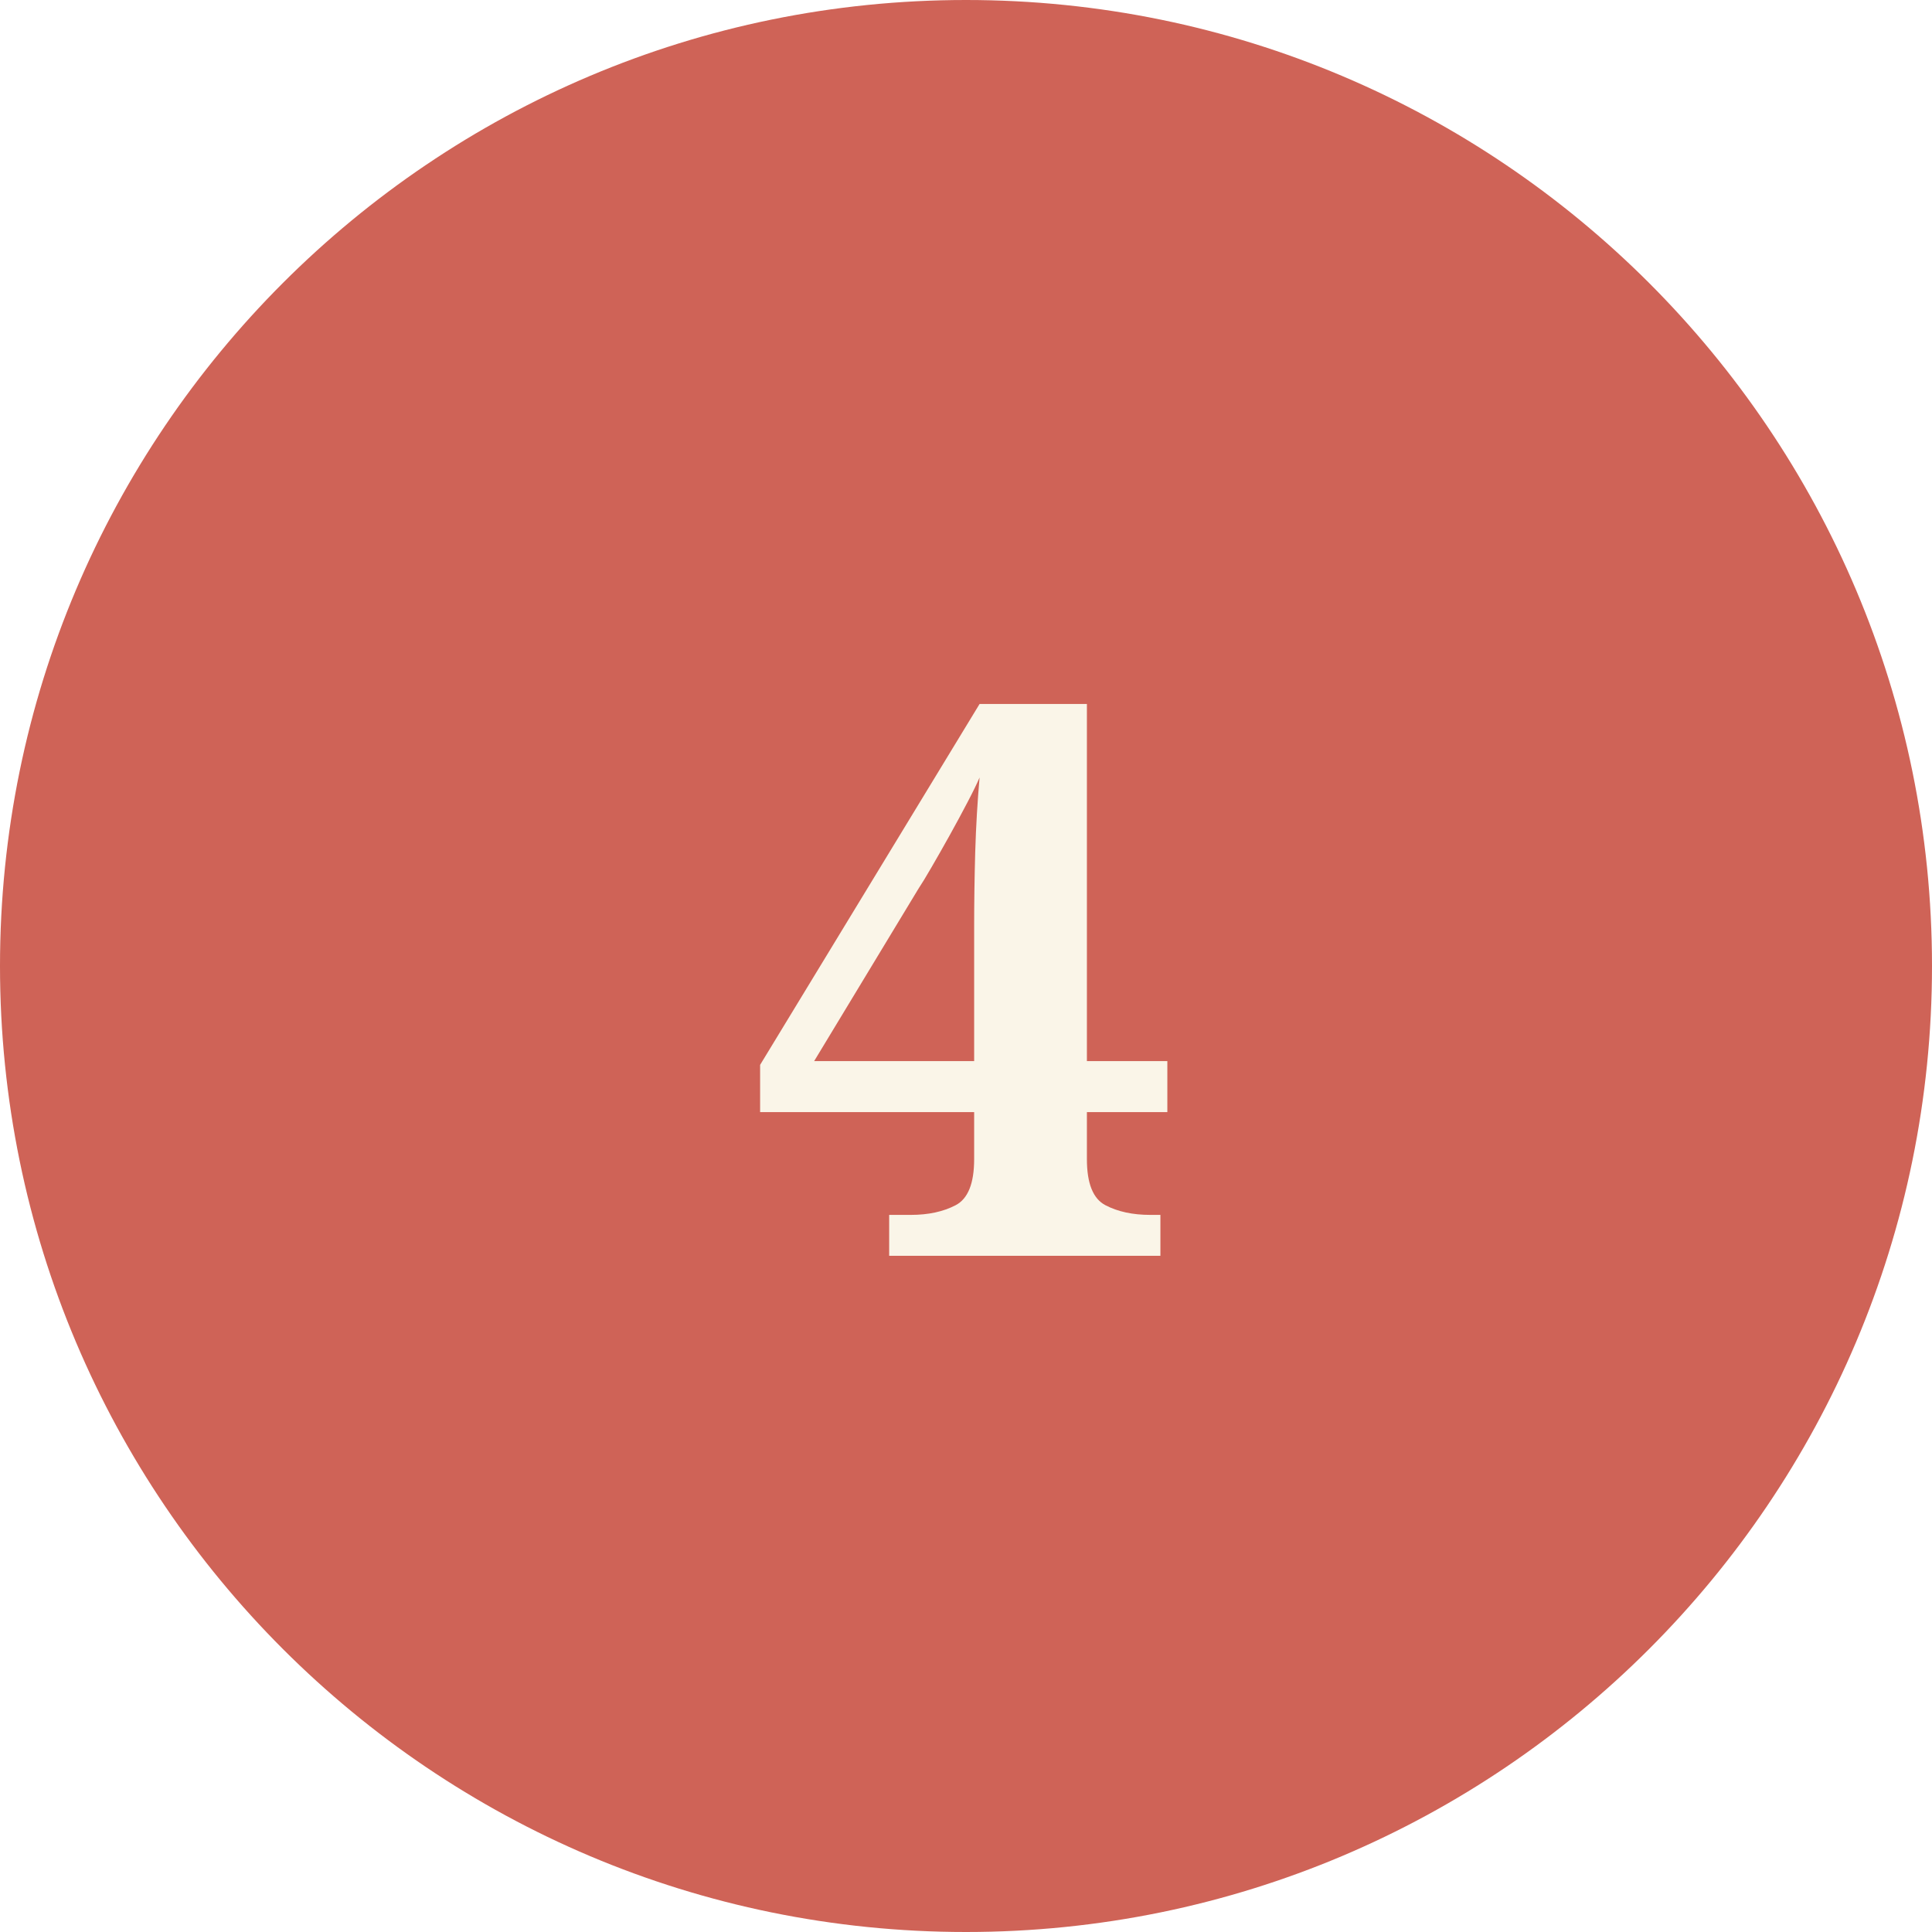
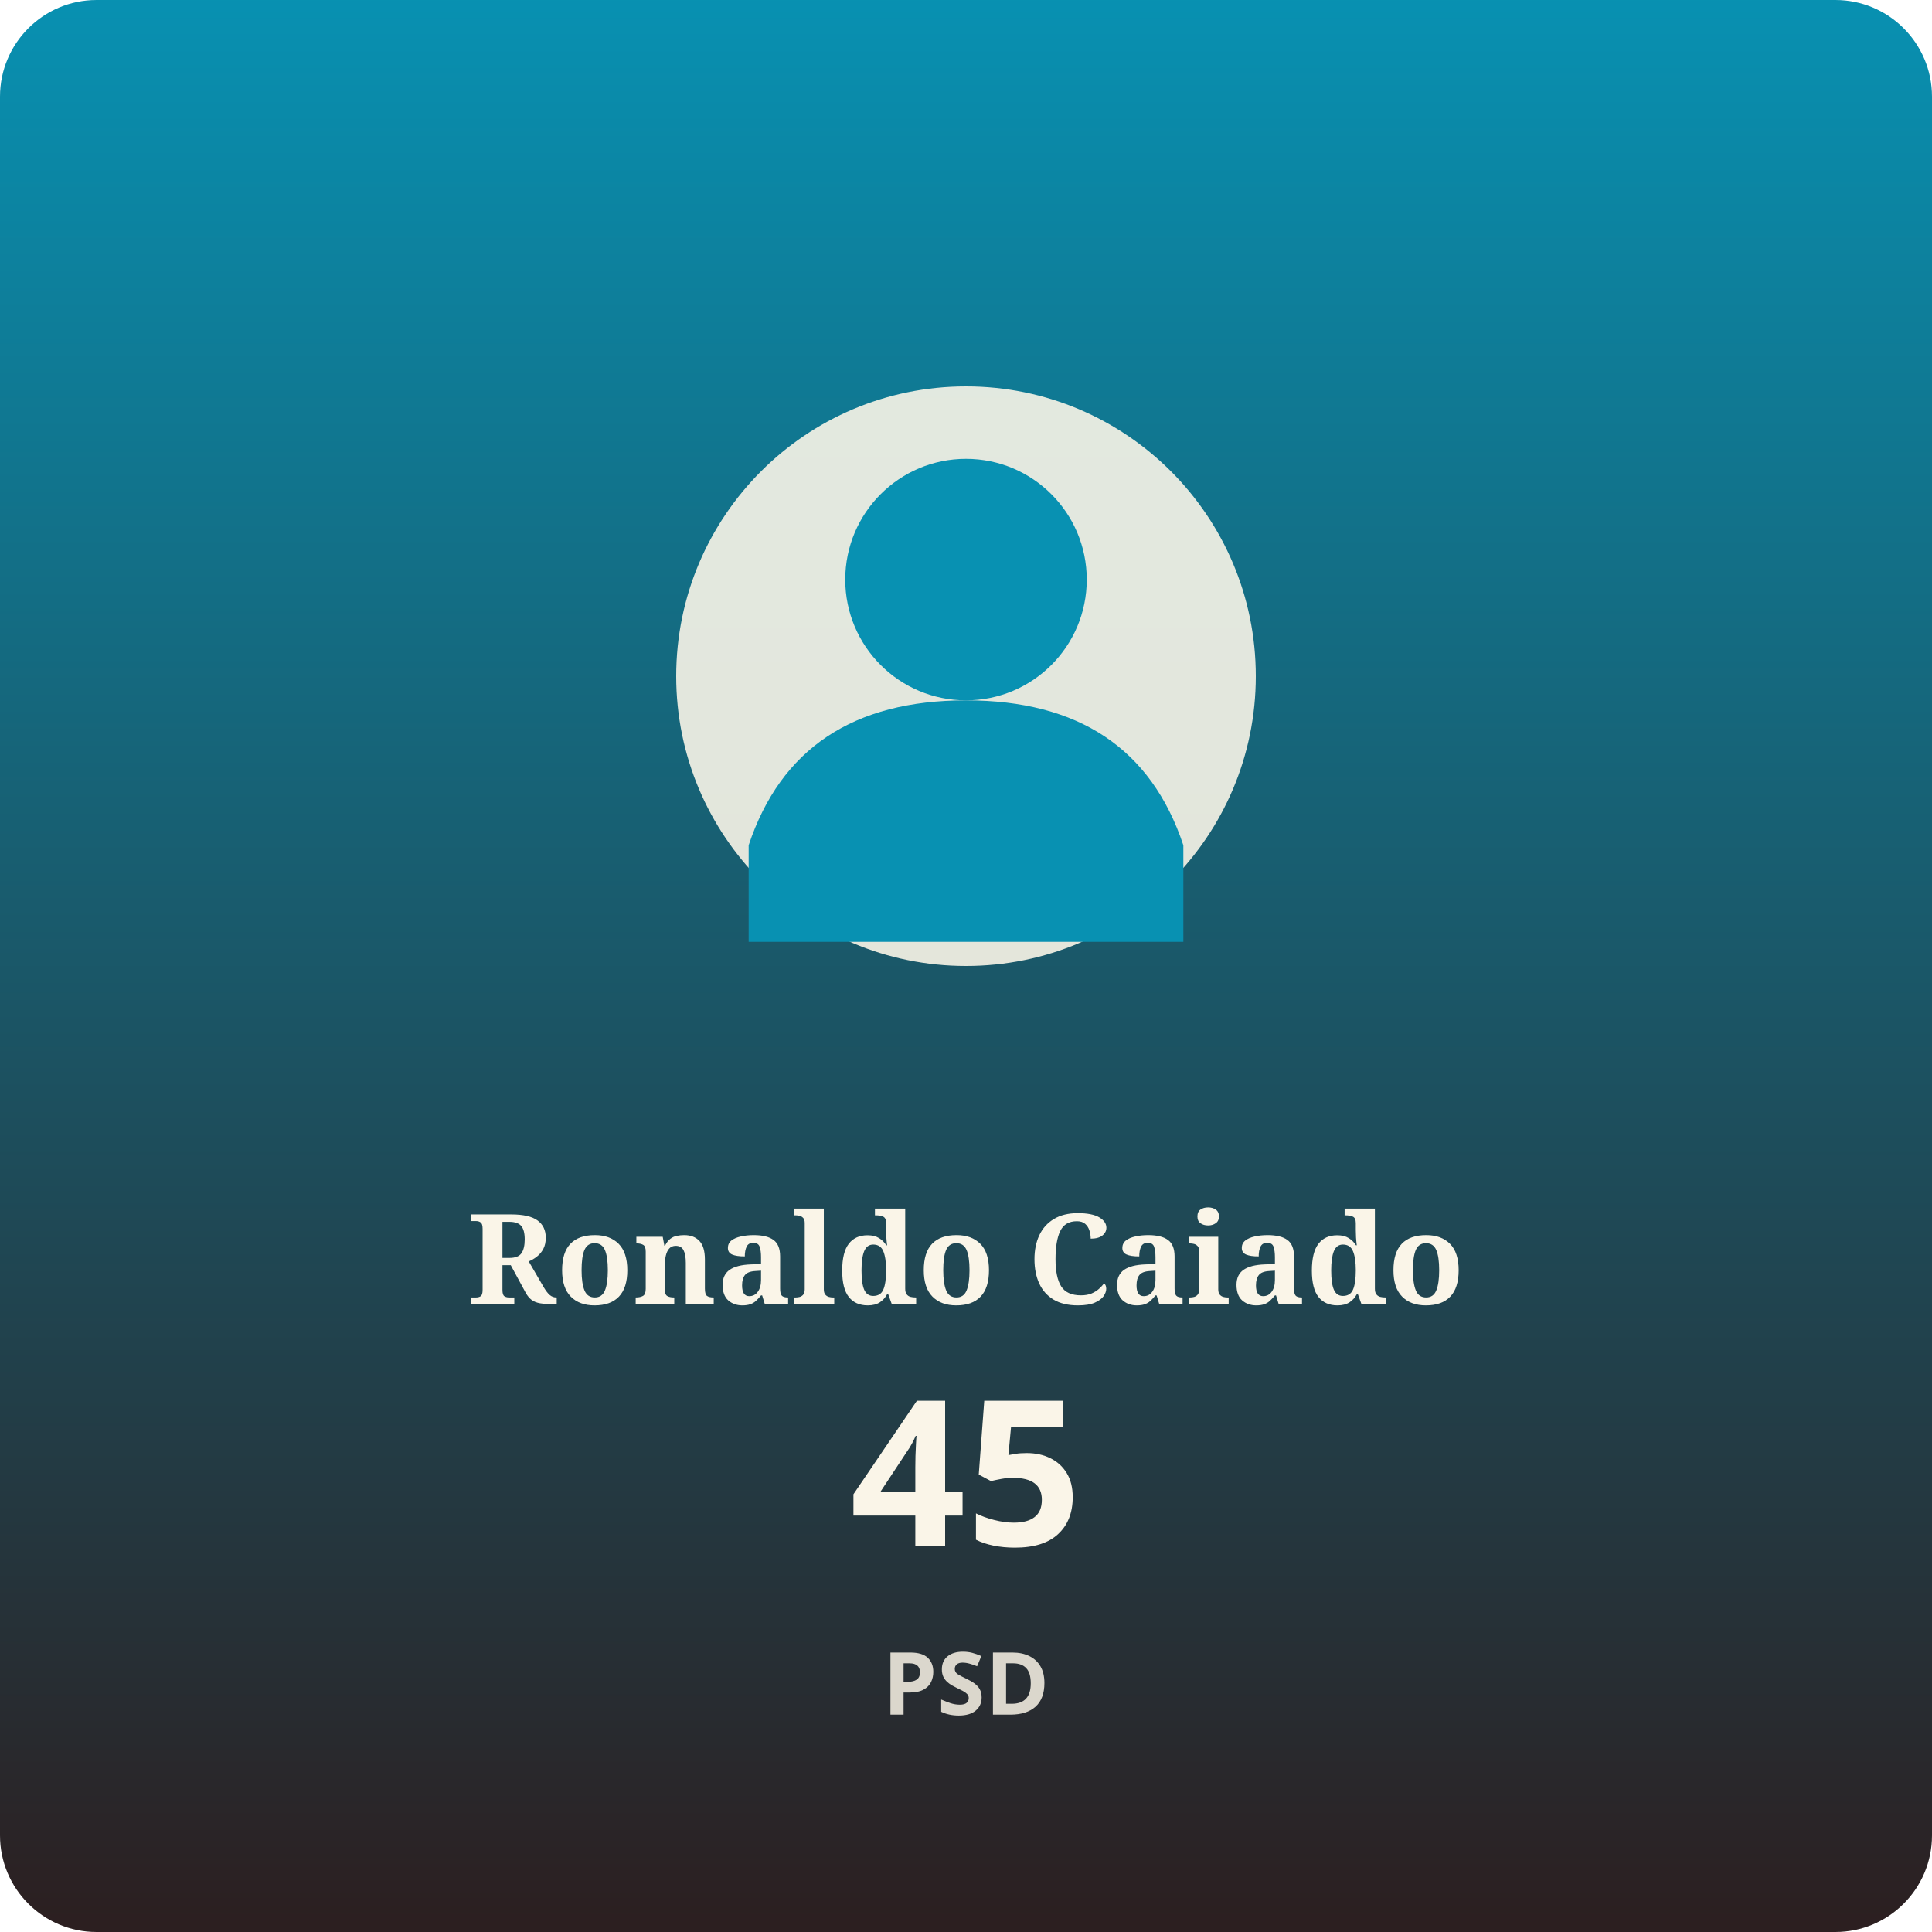
- <svg xmlns="http://www.w3.org/2000/svg" viewBox="0 0 200 200">
-   <rect width="200" height="200" rx="100" fill="#cf6357" />
-   <text x="100" y="130" text-anchor="middle" font-family="Georgia, serif" font-weight="900" font-size="80" fill="#faf5e8">4</text>
+ <svg xmlns="http://www.w3.org/2000/svg" viewBox="0 0 400 400" width="400" height="400">
+   <defs>
+     <linearGradient id="grad4" x1="0%" y1="0%" x2="0%" y2="100%">
+       <stop offset="0%" style="stop-color:#0891b2;stop-opacity:1" />
+       <stop offset="100%" style="stop-color:#2c1e1f;stop-opacity:1" />
+     </linearGradient>
+   </defs>
+   <rect width="400" height="400" fill="url(#grad4)" rx="20" />
+   <circle cx="200" cy="140" r="60" fill="#faf5e8" opacity="0.9" />
+   <circle cx="200" cy="120" r="25" fill="#0891b2" />
+   <path d="M 200 145 Q 165 145 155 175 L 155 195 L 245 195 L 245 175 Q 235 145 200 145 Z" fill="#0891b2" />
+   <text x="200" y="270" text-anchor="middle" font-family="Georgia, serif" font-weight="900" font-size="26" fill="#faf5e8">Ronaldo Caiado</text>
+   <text x="200" y="320" text-anchor="middle" font-family="Segoe UI, sans-serif" font-weight="700" font-size="42" fill="#faf5e8">45</text>
+   <text x="200" y="355" text-anchor="middle" font-family="Segoe UI, sans-serif" font-weight="600" font-size="18" fill="#faf5e8" opacity="0.85">PSD</text>
</svg>
